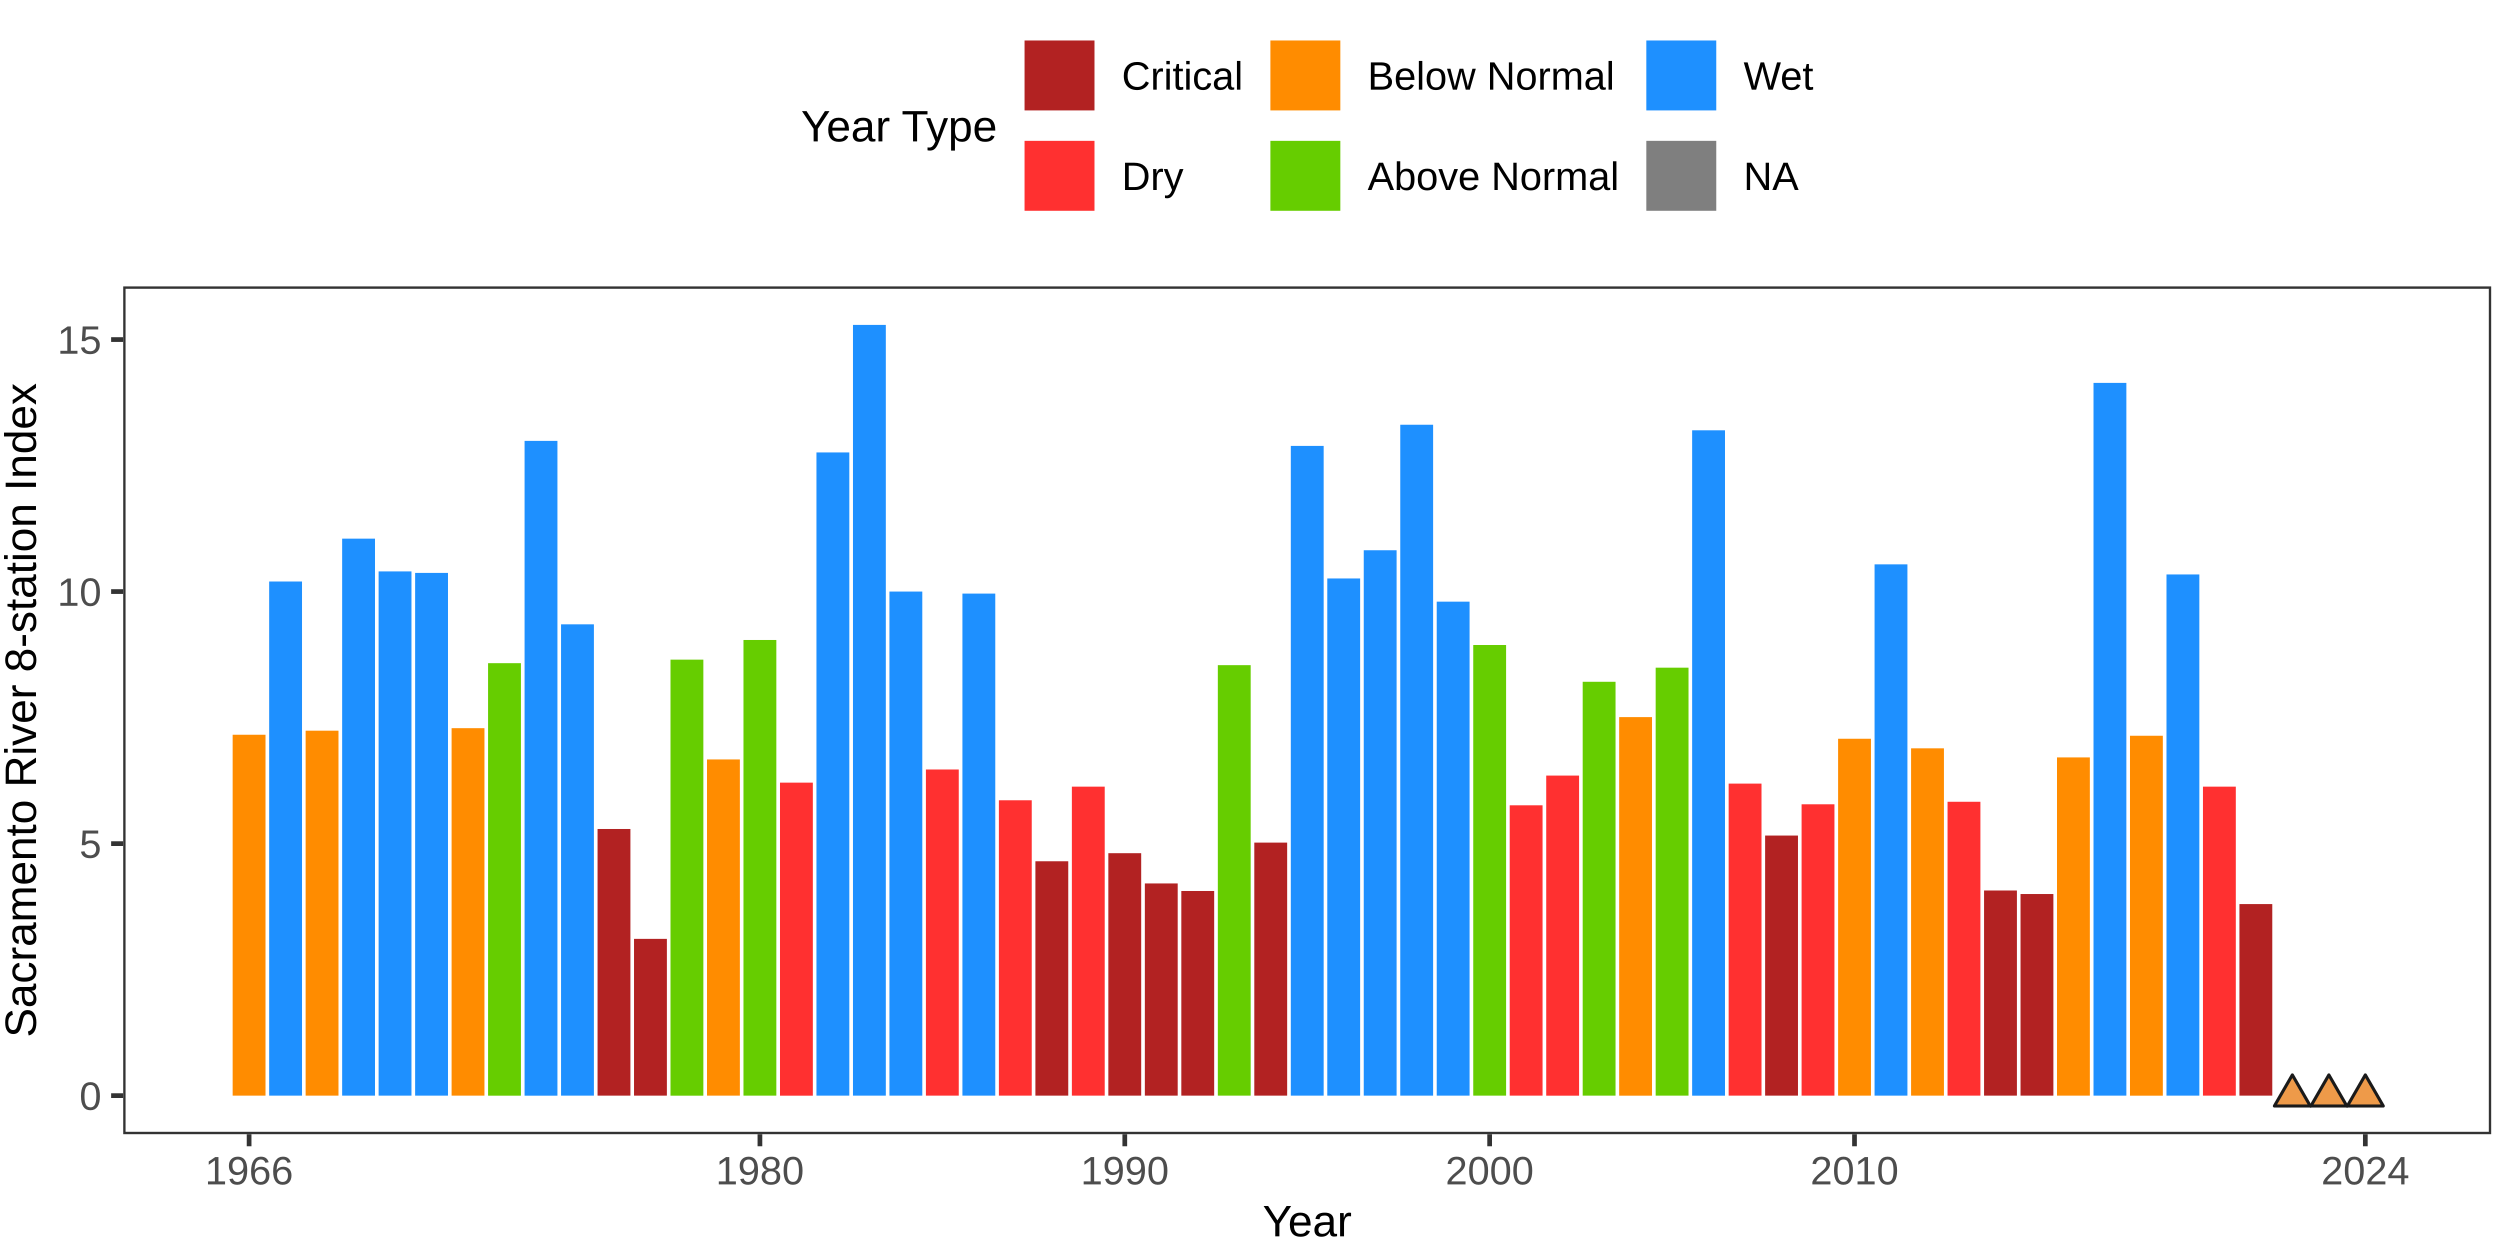
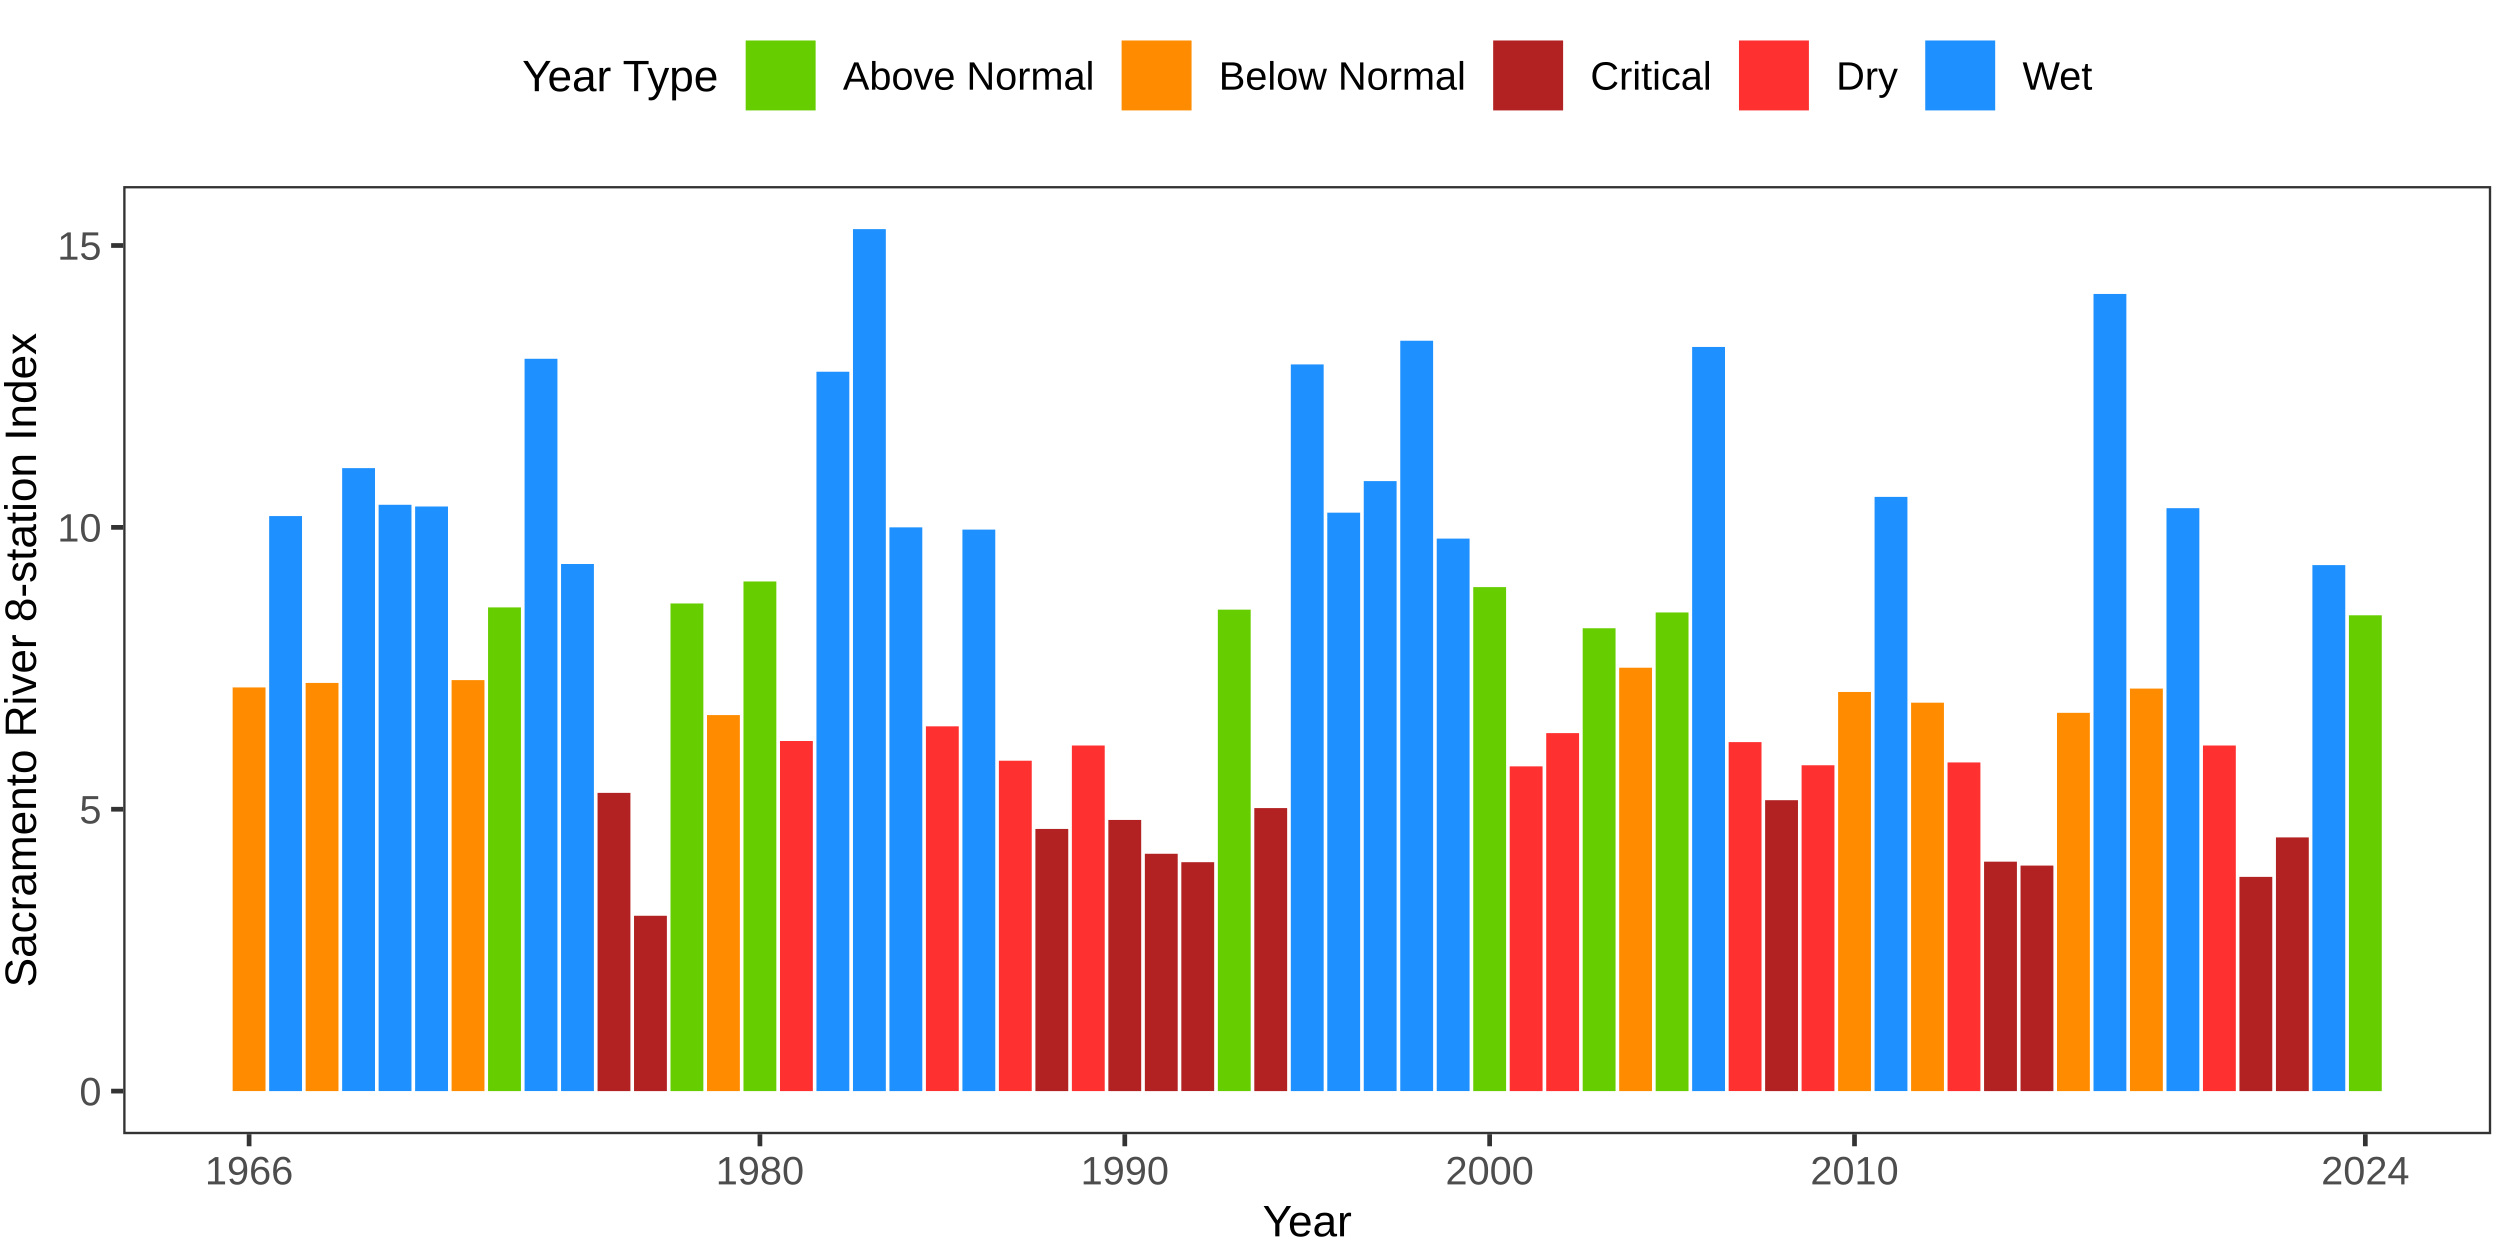
<svg xmlns="http://www.w3.org/2000/svg" class="svglite" width="566.93pt" height="283.46pt" viewBox="0 0 566.93 283.46">
  <defs>
    <style type="text/css">
    .svglite line, .svglite polyline, .svglite polygon, .svglite path, .svglite rect, .svglite circle {
      fill: none;
      stroke: #000000;
      stroke-linecap: round;
      stroke-linejoin: round;
      stroke-miterlimit: 10.00;
    }
    .svglite text {
      white-space: pre;
    }
  </style>
  </defs>
  <rect width="100%" height="100%" style="stroke: none; fill: #FFFFFF;" />
  <defs>
    <clipPath id="cpMC4wMHw1NjYuOTN8MC4wMHwyODMuNDY=">
      <rect x="0.00" y="0.00" width="566.93" height="283.46" />
    </clipPath>
  </defs>
  <g clip-path="url(#cpMC4wMHw1NjYuOTN8MC4wMHwyODMuNDY=)">
    <rect x="0.00" y="0.00" width="566.93" height="283.46" style="stroke-width: 1.07; stroke: #FFFFFF; fill: #FFFFFF;" />
  </g>
  <defs>
-     <clipPath id="cpMjcuOTR8NTY0Ljk0fDY0Ljk1fDI1Ny4yMA==">
-       <rect x="27.94" y="64.95" width="536.99" height="192.25" />
+     <clipPath id="cpMjcuOTR8NTY0Ljk0fDQyLjE5fDI1Ny4yMA==">
+       <rect x="27.94" y="42.19" width="536.99" height="215.01" />
    </clipPath>
  </defs>
-   <g clip-path="url(#cpMjcuOTR8NTY0Ljk0fDY0Ljk1fDI1Ny4yMA==)">
-     <rect x="27.94" y="64.95" width="536.99" height="192.25" style="stroke-width: 1.07; stroke: none; fill: #FFFFFF;" />
-     <rect x="52.76" y="166.62" width="7.45" height="81.84" style="stroke-width: 1.07; stroke: none; stroke-linecap: butt; stroke-linejoin: miter; fill: #FF8C00;" />
-     <rect x="61.04" y="131.87" width="7.45" height="116.59" style="stroke-width: 1.07; stroke: none; stroke-linecap: butt; stroke-linejoin: miter; fill: #1E90FF;" />
-     <rect x="69.31" y="165.70" width="7.45" height="82.76" style="stroke-width: 1.07; stroke: none; stroke-linecap: butt; stroke-linejoin: miter; fill: #FF8C00;" />
-     <rect x="77.59" y="122.15" width="7.45" height="126.31" style="stroke-width: 1.07; stroke: none; stroke-linecap: butt; stroke-linejoin: miter; fill: #1E90FF;" />
-     <rect x="85.86" y="129.58" width="7.45" height="118.88" style="stroke-width: 1.07; stroke: none; stroke-linecap: butt; stroke-linejoin: miter; fill: #1E90FF;" />
-     <rect x="94.14" y="129.92" width="7.45" height="118.54" style="stroke-width: 1.07; stroke: none; stroke-linecap: butt; stroke-linejoin: miter; fill: #1E90FF;" />
-     <rect x="102.41" y="165.13" width="7.45" height="83.33" style="stroke-width: 1.07; stroke: none; stroke-linecap: butt; stroke-linejoin: miter; fill: #FF8C00;" />
-     <rect x="110.68" y="150.39" width="7.45" height="98.08" style="stroke-width: 1.07; stroke: none; stroke-linecap: butt; stroke-linejoin: miter; fill: #66CD00;" />
-     <rect x="118.96" y="99.98" width="7.45" height="148.49" style="stroke-width: 1.07; stroke: none; stroke-linecap: butt; stroke-linejoin: miter; fill: #1E90FF;" />
-     <rect x="127.23" y="141.58" width="7.45" height="106.88" style="stroke-width: 1.07; stroke: none; stroke-linecap: butt; stroke-linejoin: miter; fill: #1E90FF;" />
-     <rect x="135.51" y="187.99" width="7.45" height="60.47" style="stroke-width: 1.07; stroke: none; stroke-linecap: butt; stroke-linejoin: miter; fill: #B22222;" />
-     <rect x="143.78" y="212.91" width="7.45" height="35.55" style="stroke-width: 1.07; stroke: none; stroke-linecap: butt; stroke-linejoin: miter; fill: #B22222;" />
-     <rect x="152.05" y="149.59" width="7.45" height="98.88" style="stroke-width: 1.07; stroke: none; stroke-linecap: butt; stroke-linejoin: miter; fill: #66CD00;" />
-     <rect x="160.33" y="172.22" width="7.45" height="76.24" style="stroke-width: 1.07; stroke: none; stroke-linecap: butt; stroke-linejoin: miter; fill: #FF8C00;" />
-     <rect x="168.60" y="145.13" width="7.45" height="103.33" style="stroke-width: 1.07; stroke: none; stroke-linecap: butt; stroke-linejoin: miter; fill: #66CD00;" />
-     <rect x="176.88" y="177.48" width="7.45" height="70.99" style="stroke-width: 1.07; stroke: none; stroke-linecap: butt; stroke-linejoin: miter; fill: #FF3030;" />
-     <rect x="185.15" y="102.60" width="7.45" height="145.86" style="stroke-width: 1.07; stroke: none; stroke-linecap: butt; stroke-linejoin: miter; fill: #1E90FF;" />
-     <rect x="193.43" y="73.68" width="7.45" height="174.78" style="stroke-width: 1.07; stroke: none; stroke-linecap: butt; stroke-linejoin: miter; fill: #1E90FF;" />
-     <rect x="201.70" y="134.15" width="7.45" height="114.31" style="stroke-width: 1.07; stroke: none; stroke-linecap: butt; stroke-linejoin: miter; fill: #1E90FF;" />
-     <rect x="209.97" y="174.50" width="7.45" height="73.96" style="stroke-width: 1.07; stroke: none; stroke-linecap: butt; stroke-linejoin: miter; fill: #FF3030;" />
-     <rect x="218.25" y="134.61" width="7.45" height="113.85" style="stroke-width: 1.07; stroke: none; stroke-linecap: butt; stroke-linejoin: miter; fill: #1E90FF;" />
-     <rect x="226.52" y="181.48" width="7.45" height="66.98" style="stroke-width: 1.07; stroke: none; stroke-linecap: butt; stroke-linejoin: miter; fill: #FF3030;" />
-     <rect x="234.80" y="195.31" width="7.45" height="53.15" style="stroke-width: 1.07; stroke: none; stroke-linecap: butt; stroke-linejoin: miter; fill: #B22222;" />
-     <rect x="243.07" y="178.39" width="7.45" height="70.07" style="stroke-width: 1.07; stroke: none; stroke-linecap: butt; stroke-linejoin: miter; fill: #FF3030;" />
-     <rect x="251.34" y="193.48" width="7.45" height="54.98" style="stroke-width: 1.07; stroke: none; stroke-linecap: butt; stroke-linejoin: miter; fill: #B22222;" />
-     <rect x="259.62" y="200.34" width="7.45" height="48.12" style="stroke-width: 1.07; stroke: none; stroke-linecap: butt; stroke-linejoin: miter; fill: #B22222;" />
-     <rect x="267.89" y="202.05" width="7.45" height="46.41" style="stroke-width: 1.07; stroke: none; stroke-linecap: butt; stroke-linejoin: miter; fill: #B22222;" />
-     <rect x="276.17" y="150.84" width="7.45" height="97.62" style="stroke-width: 1.07; stroke: none; stroke-linecap: butt; stroke-linejoin: miter; fill: #66CD00;" />
-     <rect x="284.44" y="191.08" width="7.45" height="57.38" style="stroke-width: 1.07; stroke: none; stroke-linecap: butt; stroke-linejoin: miter; fill: #B22222;" />
-     <rect x="292.72" y="101.12" width="7.45" height="147.34" style="stroke-width: 1.07; stroke: none; stroke-linecap: butt; stroke-linejoin: miter; fill: #1E90FF;" />
-     <rect x="300.99" y="131.18" width="7.45" height="117.28" style="stroke-width: 1.07; stroke: none; stroke-linecap: butt; stroke-linejoin: miter; fill: #1E90FF;" />
-     <rect x="309.26" y="124.78" width="7.45" height="123.68" style="stroke-width: 1.07; stroke: none; stroke-linecap: butt; stroke-linejoin: miter; fill: #1E90FF;" />
-     <rect x="317.54" y="96.32" width="7.45" height="152.14" style="stroke-width: 1.07; stroke: none; stroke-linecap: butt; stroke-linejoin: miter; fill: #1E90FF;" />
-     <rect x="325.81" y="136.44" width="7.45" height="112.02" style="stroke-width: 1.07; stroke: none; stroke-linecap: butt; stroke-linejoin: miter; fill: #1E90FF;" />
-     <rect x="334.09" y="146.27" width="7.45" height="102.19" style="stroke-width: 1.07; stroke: none; stroke-linecap: butt; stroke-linejoin: miter; fill: #66CD00;" />
-     <rect x="342.36" y="182.62" width="7.45" height="65.84" style="stroke-width: 1.07; stroke: none; stroke-linecap: butt; stroke-linejoin: miter; fill: #FF3030;" />
-     <rect x="350.64" y="175.88" width="7.45" height="72.59" style="stroke-width: 1.07; stroke: none; stroke-linecap: butt; stroke-linejoin: miter; fill: #FF3030;" />
-     <rect x="358.91" y="154.61" width="7.45" height="93.85" style="stroke-width: 1.07; stroke: none; stroke-linecap: butt; stroke-linejoin: miter; fill: #66CD00;" />
-     <rect x="367.18" y="162.62" width="7.45" height="85.85" style="stroke-width: 1.07; stroke: none; stroke-linecap: butt; stroke-linejoin: miter; fill: #FF8C00;" />
-     <rect x="375.46" y="151.41" width="7.45" height="97.05" style="stroke-width: 1.07; stroke: none; stroke-linecap: butt; stroke-linejoin: miter; fill: #66CD00;" />
-     <rect x="383.73" y="97.58" width="7.45" height="150.89" style="stroke-width: 1.07; stroke: none; stroke-linecap: butt; stroke-linejoin: miter; fill: #1E90FF;" />
-     <rect x="392.01" y="177.70" width="7.45" height="70.76" style="stroke-width: 1.07; stroke: none; stroke-linecap: butt; stroke-linejoin: miter; fill: #FF3030;" />
-     <rect x="400.28" y="189.48" width="7.45" height="58.98" style="stroke-width: 1.07; stroke: none; stroke-linecap: butt; stroke-linejoin: miter; fill: #B22222;" />
-     <rect x="408.55" y="182.39" width="7.45" height="66.07" style="stroke-width: 1.07; stroke: none; stroke-linecap: butt; stroke-linejoin: miter; fill: #FF3030;" />
-     <rect x="416.83" y="167.53" width="7.45" height="80.93" style="stroke-width: 1.07; stroke: none; stroke-linecap: butt; stroke-linejoin: miter; fill: #FF8C00;" />
-     <rect x="425.10" y="127.98" width="7.45" height="120.48" style="stroke-width: 1.07; stroke: none; stroke-linecap: butt; stroke-linejoin: miter; fill: #1E90FF;" />
-     <rect x="433.38" y="169.70" width="7.45" height="78.76" style="stroke-width: 1.07; stroke: none; stroke-linecap: butt; stroke-linejoin: miter; fill: #FF8C00;" />
-     <rect x="441.65" y="181.82" width="7.45" height="66.64" style="stroke-width: 1.07; stroke: none; stroke-linecap: butt; stroke-linejoin: miter; fill: #FF3030;" />
-     <rect x="449.93" y="201.94" width="7.45" height="46.52" style="stroke-width: 1.07; stroke: none; stroke-linecap: butt; stroke-linejoin: miter; fill: #B22222;" />
-     <rect x="458.20" y="202.74" width="7.45" height="45.72" style="stroke-width: 1.07; stroke: none; stroke-linecap: butt; stroke-linejoin: miter; fill: #B22222;" />
-     <rect x="466.47" y="171.76" width="7.45" height="76.70" style="stroke-width: 1.07; stroke: none; stroke-linecap: butt; stroke-linejoin: miter; fill: #FF8C00;" />
-     <rect x="474.75" y="86.83" width="7.45" height="161.63" style="stroke-width: 1.07; stroke: none; stroke-linecap: butt; stroke-linejoin: miter; fill: #1E90FF;" />
-     <rect x="483.02" y="166.85" width="7.45" height="81.62" style="stroke-width: 1.07; stroke: none; stroke-linecap: butt; stroke-linejoin: miter; fill: #FF8C00;" />
-     <rect x="491.30" y="130.27" width="7.45" height="118.19" style="stroke-width: 1.07; stroke: none; stroke-linecap: butt; stroke-linejoin: miter; fill: #1E90FF;" />
-     <rect x="499.57" y="178.39" width="7.45" height="70.07" style="stroke-width: 1.07; stroke: none; stroke-linecap: butt; stroke-linejoin: miter; fill: #FF3030;" />
-     <rect x="507.84" y="205.02" width="7.45" height="43.44" style="stroke-width: 1.07; stroke: none; stroke-linecap: butt; stroke-linejoin: miter; fill: #B22222;" />
-     <polygon points="519.84,243.76 523.91,250.81 515.77,250.81 " style="stroke-width: 0.71; stroke: #1A1A1A; fill: #EE9A49;" />
-     <polygon points="528.12,243.76 532.19,250.81 524.05,250.81 " style="stroke-width: 0.71; stroke: #1A1A1A; fill: #EE9A49;" />
-     <polygon points="536.39,243.76 540.46,250.81 532.32,250.81 " style="stroke-width: 0.71; stroke: #1A1A1A; fill: #EE9A49;" />
-     <rect x="27.94" y="64.95" width="536.99" height="192.25" style="stroke-width: 1.07; stroke: #333333;" />
+   <g clip-path="url(#cpMjcuOTR8NTY0Ljk0fDQyLjE5fDI1Ny4yMA==)">
+     <rect x="27.94" y="42.19" width="536.99" height="215.01" style="stroke-width: 1.07; stroke: none; fill: #FFFFFF;" />
+     <rect x="52.76" y="155.89" width="7.45" height="91.53" style="stroke-width: 1.07; stroke: none; stroke-linecap: butt; stroke-linejoin: miter; fill: #FF8C00;" />
+     <rect x="61.04" y="117.03" width="7.45" height="130.40" style="stroke-width: 1.07; stroke: none; stroke-linecap: butt; stroke-linejoin: miter; fill: #1E90FF;" />
+     <rect x="69.31" y="154.87" width="7.45" height="92.56" style="stroke-width: 1.07; stroke: none; stroke-linecap: butt; stroke-linejoin: miter; fill: #FF8C00;" />
+     <rect x="77.59" y="106.16" width="7.45" height="141.26" style="stroke-width: 1.07; stroke: none; stroke-linecap: butt; stroke-linejoin: miter; fill: #1E90FF;" />
+     <rect x="85.86" y="114.47" width="7.45" height="132.95" style="stroke-width: 1.07; stroke: none; stroke-linecap: butt; stroke-linejoin: miter; fill: #1E90FF;" />
+     <rect x="94.14" y="114.86" width="7.45" height="132.57" style="stroke-width: 1.07; stroke: none; stroke-linecap: butt; stroke-linejoin: miter; fill: #1E90FF;" />
+     <rect x="102.41" y="154.23" width="7.45" height="93.20" style="stroke-width: 1.07; stroke: none; stroke-linecap: butt; stroke-linejoin: miter; fill: #FF8C00;" />
+     <rect x="110.68" y="137.74" width="7.45" height="109.69" style="stroke-width: 1.07; stroke: none; stroke-linecap: butt; stroke-linejoin: miter; fill: #66CD00;" />
+     <rect x="118.96" y="81.36" width="7.45" height="166.06" style="stroke-width: 1.07; stroke: none; stroke-linecap: butt; stroke-linejoin: miter; fill: #1E90FF;" />
+     <rect x="127.23" y="127.90" width="7.45" height="119.53" style="stroke-width: 1.07; stroke: none; stroke-linecap: butt; stroke-linejoin: miter; fill: #1E90FF;" />
+     <rect x="135.51" y="179.80" width="7.45" height="67.63" style="stroke-width: 1.07; stroke: none; stroke-linecap: butt; stroke-linejoin: miter; fill: #B22222;" />
+     <rect x="143.78" y="207.67" width="7.45" height="39.76" style="stroke-width: 1.07; stroke: none; stroke-linecap: butt; stroke-linejoin: miter; fill: #B22222;" />
+     <rect x="152.05" y="136.85" width="7.45" height="110.58" style="stroke-width: 1.07; stroke: none; stroke-linecap: butt; stroke-linejoin: miter; fill: #66CD00;" />
+     <rect x="160.33" y="162.16" width="7.45" height="85.27" style="stroke-width: 1.07; stroke: none; stroke-linecap: butt; stroke-linejoin: miter; fill: #FF8C00;" />
+     <rect x="168.60" y="131.86" width="7.45" height="115.57" style="stroke-width: 1.07; stroke: none; stroke-linecap: butt; stroke-linejoin: miter; fill: #66CD00;" />
+     <rect x="176.88" y="168.04" width="7.45" height="79.39" style="stroke-width: 1.07; stroke: none; stroke-linecap: butt; stroke-linejoin: miter; fill: #FF3030;" />
+     <rect x="185.15" y="84.30" width="7.45" height="163.12" style="stroke-width: 1.07; stroke: none; stroke-linecap: butt; stroke-linejoin: miter; fill: #1E90FF;" />
+     <rect x="193.43" y="51.96" width="7.45" height="195.47" style="stroke-width: 1.07; stroke: none; stroke-linecap: butt; stroke-linejoin: miter; fill: #1E90FF;" />
+     <rect x="201.70" y="119.59" width="7.45" height="127.84" style="stroke-width: 1.07; stroke: none; stroke-linecap: butt; stroke-linejoin: miter; fill: #1E90FF;" />
+     <rect x="209.97" y="164.71" width="7.45" height="82.71" style="stroke-width: 1.07; stroke: none; stroke-linecap: butt; stroke-linejoin: miter; fill: #FF3030;" />
+     <rect x="218.25" y="120.10" width="7.45" height="127.33" style="stroke-width: 1.07; stroke: none; stroke-linecap: butt; stroke-linejoin: miter; fill: #1E90FF;" />
+     <rect x="226.52" y="172.51" width="7.45" height="74.91" style="stroke-width: 1.07; stroke: none; stroke-linecap: butt; stroke-linejoin: miter; fill: #FF3030;" />
+     <rect x="234.80" y="187.98" width="7.45" height="59.45" style="stroke-width: 1.07; stroke: none; stroke-linecap: butt; stroke-linejoin: miter; fill: #B22222;" />
+     <rect x="243.07" y="169.06" width="7.45" height="78.37" style="stroke-width: 1.07; stroke: none; stroke-linecap: butt; stroke-linejoin: miter; fill: #FF3030;" />
+     <rect x="251.34" y="185.94" width="7.45" height="61.49" style="stroke-width: 1.07; stroke: none; stroke-linecap: butt; stroke-linejoin: miter; fill: #B22222;" />
+     <rect x="259.62" y="193.61" width="7.45" height="53.82" style="stroke-width: 1.07; stroke: none; stroke-linecap: butt; stroke-linejoin: miter; fill: #B22222;" />
+     <rect x="267.89" y="195.52" width="7.45" height="51.90" style="stroke-width: 1.07; stroke: none; stroke-linecap: butt; stroke-linejoin: miter; fill: #B22222;" />
+     <rect x="276.17" y="138.25" width="7.45" height="109.18" style="stroke-width: 1.07; stroke: none; stroke-linecap: butt; stroke-linejoin: miter; fill: #66CD00;" />
+     <rect x="284.44" y="183.25" width="7.45" height="64.18" style="stroke-width: 1.07; stroke: none; stroke-linecap: butt; stroke-linejoin: miter; fill: #B22222;" />
+     <rect x="292.72" y="82.64" width="7.45" height="164.79" style="stroke-width: 1.07; stroke: none; stroke-linecap: butt; stroke-linejoin: miter; fill: #1E90FF;" />
+     <rect x="300.99" y="116.26" width="7.45" height="131.16" style="stroke-width: 1.07; stroke: none; stroke-linecap: butt; stroke-linejoin: miter; fill: #1E90FF;" />
+     <rect x="309.26" y="109.10" width="7.45" height="138.32" style="stroke-width: 1.07; stroke: none; stroke-linecap: butt; stroke-linejoin: miter; fill: #1E90FF;" />
+     <rect x="317.54" y="77.27" width="7.45" height="170.15" style="stroke-width: 1.07; stroke: none; stroke-linecap: butt; stroke-linejoin: miter; fill: #1E90FF;" />
+     <rect x="325.81" y="122.14" width="7.45" height="125.28" style="stroke-width: 1.07; stroke: none; stroke-linecap: butt; stroke-linejoin: miter; fill: #1E90FF;" />
+     <rect x="334.09" y="133.14" width="7.45" height="114.29" style="stroke-width: 1.07; stroke: none; stroke-linecap: butt; stroke-linejoin: miter; fill: #66CD00;" />
+     <rect x="342.36" y="173.79" width="7.45" height="73.64" style="stroke-width: 1.07; stroke: none; stroke-linecap: butt; stroke-linejoin: miter; fill: #FF3030;" />
+     <rect x="350.64" y="166.25" width="7.45" height="81.18" style="stroke-width: 1.07; stroke: none; stroke-linecap: butt; stroke-linejoin: miter; fill: #FF3030;" />
+     <rect x="358.91" y="142.47" width="7.45" height="104.96" style="stroke-width: 1.07; stroke: none; stroke-linecap: butt; stroke-linejoin: miter; fill: #66CD00;" />
+     <rect x="367.18" y="151.42" width="7.45" height="96.01" style="stroke-width: 1.07; stroke: none; stroke-linecap: butt; stroke-linejoin: miter; fill: #FF8C00;" />
+     <rect x="375.46" y="138.89" width="7.45" height="108.54" style="stroke-width: 1.07; stroke: none; stroke-linecap: butt; stroke-linejoin: miter; fill: #66CD00;" />
+     <rect x="383.73" y="78.68" width="7.45" height="168.75" style="stroke-width: 1.07; stroke: none; stroke-linecap: butt; stroke-linejoin: miter; fill: #1E90FF;" />
+     <rect x="392.01" y="168.29" width="7.45" height="79.13" style="stroke-width: 1.07; stroke: none; stroke-linecap: butt; stroke-linejoin: miter; fill: #FF3030;" />
+     <rect x="400.28" y="181.46" width="7.45" height="65.97" style="stroke-width: 1.07; stroke: none; stroke-linecap: butt; stroke-linejoin: miter; fill: #B22222;" />
+     <rect x="408.55" y="173.54" width="7.45" height="73.89" style="stroke-width: 1.07; stroke: none; stroke-linecap: butt; stroke-linejoin: miter; fill: #FF3030;" />
+     <rect x="416.83" y="156.92" width="7.45" height="90.51" style="stroke-width: 1.07; stroke: none; stroke-linecap: butt; stroke-linejoin: miter; fill: #FF8C00;" />
+     <rect x="425.10" y="112.68" width="7.45" height="134.74" style="stroke-width: 1.07; stroke: none; stroke-linecap: butt; stroke-linejoin: miter; fill: #1E90FF;" />
+     <rect x="433.38" y="159.35" width="7.45" height="88.08" style="stroke-width: 1.07; stroke: none; stroke-linecap: butt; stroke-linejoin: miter; fill: #FF8C00;" />
+     <rect x="441.65" y="172.90" width="7.45" height="74.53" style="stroke-width: 1.07; stroke: none; stroke-linecap: butt; stroke-linejoin: miter; fill: #FF3030;" />
+     <rect x="449.93" y="195.40" width="7.45" height="52.03" style="stroke-width: 1.07; stroke: none; stroke-linecap: butt; stroke-linejoin: miter; fill: #B22222;" />
+     <rect x="458.20" y="196.29" width="7.45" height="51.14" style="stroke-width: 1.07; stroke: none; stroke-linecap: butt; stroke-linejoin: miter; fill: #B22222;" />
+     <rect x="466.47" y="161.65" width="7.45" height="85.78" style="stroke-width: 1.07; stroke: none; stroke-linecap: butt; stroke-linejoin: miter; fill: #FF8C00;" />
+     <rect x="474.75" y="66.66" width="7.45" height="180.77" style="stroke-width: 1.07; stroke: none; stroke-linecap: butt; stroke-linejoin: miter; fill: #1E90FF;" />
+     <rect x="483.02" y="156.15" width="7.45" height="91.28" style="stroke-width: 1.07; stroke: none; stroke-linecap: butt; stroke-linejoin: miter; fill: #FF8C00;" />
+     <rect x="491.30" y="115.24" width="7.45" height="132.19" style="stroke-width: 1.07; stroke: none; stroke-linecap: butt; stroke-linejoin: miter; fill: #1E90FF;" />
+     <rect x="499.57" y="169.06" width="7.45" height="78.37" style="stroke-width: 1.07; stroke: none; stroke-linecap: butt; stroke-linejoin: miter; fill: #FF3030;" />
+     <rect x="507.84" y="198.85" width="7.45" height="48.58" style="stroke-width: 1.07; stroke: none; stroke-linecap: butt; stroke-linejoin: miter; fill: #B22222;" />
+     <rect x="516.12" y="189.90" width="7.45" height="57.53" style="stroke-width: 1.07; stroke: none; stroke-linecap: butt; stroke-linejoin: miter; fill: #B22222;" />
+     <rect x="524.39" y="128.15" width="7.45" height="119.27" style="stroke-width: 1.07; stroke: none; stroke-linecap: butt; stroke-linejoin: miter; fill: #1E90FF;" />
+     <rect x="532.67" y="139.53" width="7.45" height="107.90" style="stroke-width: 1.07; stroke: none; stroke-linecap: butt; stroke-linejoin: miter; fill: #66CD00;" />
+     <rect x="27.94" y="42.19" width="536.99" height="215.01" style="stroke-width: 1.07; stroke: #333333;" />
  </g>
  <g clip-path="url(#cpMC4wMHw1NjYuOTN8MC4wMHwyODMuNDY=)">
-     <text x="23.01" y="251.68" text-anchor="end" style="font-size: 9.00px;fill: #4D4D4D; font-family: &quot;Arial&quot;;" textLength="5.00px" lengthAdjust="spacingAndGlyphs">0</text>
-     <text x="23.01" y="194.53" text-anchor="end" style="font-size: 9.00px;fill: #4D4D4D; font-family: &quot;Arial&quot;;" textLength="5.00px" lengthAdjust="spacingAndGlyphs">5</text>
-     <text x="23.01" y="137.38" text-anchor="end" style="font-size: 9.00px;fill: #4D4D4D; font-family: &quot;Arial&quot;;" textLength="10.01px" lengthAdjust="spacingAndGlyphs">10</text>
-     <text x="23.01" y="80.22" text-anchor="end" style="font-size: 9.00px;fill: #4D4D4D; font-family: &quot;Arial&quot;;" textLength="10.01px" lengthAdjust="spacingAndGlyphs">15</text>
-     <polyline points="25.20,248.46 27.94,248.46 " style="stroke-width: 1.07; stroke: #333333; stroke-linecap: butt;" />
-     <polyline points="25.20,191.31 27.94,191.31 " style="stroke-width: 1.07; stroke: #333333; stroke-linecap: butt;" />
-     <polyline points="25.20,134.15 27.94,134.15 " style="stroke-width: 1.07; stroke: #333333; stroke-linecap: butt;" />
-     <polyline points="25.20,77.00 27.94,77.00 " style="stroke-width: 1.07; stroke: #333333; stroke-linecap: butt;" />
+     <text x="23.01" y="250.65" text-anchor="end" style="font-size: 9.00px;fill: #4D4D4D; font-family: &quot;Arial&quot;;" textLength="5.00px" lengthAdjust="spacingAndGlyphs">0</text>
+     <text x="23.01" y="186.73" text-anchor="end" style="font-size: 9.00px;fill: #4D4D4D; font-family: &quot;Arial&quot;;" textLength="5.00px" lengthAdjust="spacingAndGlyphs">5</text>
+     <text x="23.01" y="122.81" text-anchor="end" style="font-size: 9.00px;fill: #4D4D4D; font-family: &quot;Arial&quot;;" textLength="10.01px" lengthAdjust="spacingAndGlyphs">10</text>
+     <text x="23.01" y="58.89" text-anchor="end" style="font-size: 9.00px;fill: #4D4D4D; font-family: &quot;Arial&quot;;" textLength="10.01px" lengthAdjust="spacingAndGlyphs">15</text>
+     <polyline points="25.20,247.43 27.94,247.43 " style="stroke-width: 1.07; stroke: #333333; stroke-linecap: butt;" />
+     <polyline points="25.20,183.51 27.94,183.51 " style="stroke-width: 1.07; stroke: #333333; stroke-linecap: butt;" />
+     <polyline points="25.20,119.59 27.94,119.59 " style="stroke-width: 1.07; stroke: #333333; stroke-linecap: butt;" />
+     <polyline points="25.20,55.67 27.94,55.67 " style="stroke-width: 1.07; stroke: #333333; stroke-linecap: butt;" />
    <polyline points="56.49,259.94 56.49,257.20 " style="stroke-width: 1.07; stroke: #333333; stroke-linecap: butt;" />
    <polyline points="172.33,259.94 172.33,257.20 " style="stroke-width: 1.07; stroke: #333333; stroke-linecap: butt;" />
    <polyline points="255.07,259.94 255.07,257.20 " style="stroke-width: 1.07; stroke: #333333; stroke-linecap: butt;" />
    <polyline points="337.81,259.94 337.81,257.20 " style="stroke-width: 1.07; stroke: #333333; stroke-linecap: butt;" />
    <polyline points="420.55,259.94 420.55,257.20 " style="stroke-width: 1.07; stroke: #333333; stroke-linecap: butt;" />
    <polyline points="536.39,259.94 536.39,257.20 " style="stroke-width: 1.07; stroke: #333333; stroke-linecap: butt;" />
    <text x="56.49" y="268.58" text-anchor="middle" style="font-size: 9.00px;fill: #4D4D4D; font-family: &quot;Arial&quot;;" textLength="20.02px" lengthAdjust="spacingAndGlyphs">1966</text>
    <text x="172.33" y="268.58" text-anchor="middle" style="font-size: 9.00px;fill: #4D4D4D; font-family: &quot;Arial&quot;;" textLength="20.02px" lengthAdjust="spacingAndGlyphs">1980</text>
    <text x="255.07" y="268.58" text-anchor="middle" style="font-size: 9.00px;fill: #4D4D4D; font-family: &quot;Arial&quot;;" textLength="20.02px" lengthAdjust="spacingAndGlyphs">1990</text>
    <text x="337.81" y="268.58" text-anchor="middle" style="font-size: 9.00px;fill: #4D4D4D; font-family: &quot;Arial&quot;;" textLength="20.02px" lengthAdjust="spacingAndGlyphs">2000</text>
    <text x="420.55" y="268.58" text-anchor="middle" style="font-size: 9.00px;fill: #4D4D4D; font-family: &quot;Arial&quot;;" textLength="20.02px" lengthAdjust="spacingAndGlyphs">2010</text>
    <text x="536.39" y="268.58" text-anchor="middle" style="font-size: 9.00px;fill: #4D4D4D; font-family: &quot;Arial&quot;;" textLength="20.02px" lengthAdjust="spacingAndGlyphs">2024</text>
    <text x="296.44" y="280.37" text-anchor="middle" style="font-size: 10.00px; font-family: &quot;Arial&quot;;" textLength="20.22px" lengthAdjust="spacingAndGlyphs">Year</text>
-     <text transform="translate(8.16,161.07) rotate(-90)" text-anchor="middle" style="font-size: 10.00px; font-family: &quot;Arial&quot;;" textLength="148.49px" lengthAdjust="spacingAndGlyphs">Sacramento River 8-station Index</text>
-     <rect x="176.17" y="2.99" width="240.53" height="51.00" style="stroke-width: 1.07; stroke: none; fill: #FFFFFF;" />
-     <text x="181.65" y="32.07" style="font-size: 10.00px; font-family: &quot;Arial&quot;;" textLength="44.50px" lengthAdjust="spacingAndGlyphs">Year Type</text>
-     <rect x="231.64" y="8.47" width="17.28" height="17.28" style="stroke-width: 1.07; stroke: none; fill: #FFFFFF;" />
-     <rect x="232.34" y="9.18" width="15.86" height="15.86" style="stroke-width: 1.07; stroke: none; stroke-linecap: butt; stroke-linejoin: miter; fill: #B22222;" />
-     <rect x="231.64" y="31.23" width="17.28" height="17.28" style="stroke-width: 1.07; stroke: none; fill: #FFFFFF;" />
-     <rect x="232.34" y="31.94" width="15.86" height="15.86" style="stroke-width: 1.07; stroke: none; stroke-linecap: butt; stroke-linejoin: miter; fill: #FF3030;" />
-     <rect x="287.38" y="8.47" width="17.28" height="17.28" style="stroke-width: 1.07; stroke: none; fill: #FFFFFF;" />
-     <rect x="288.09" y="9.18" width="15.86" height="15.86" style="stroke-width: 1.07; stroke: none; stroke-linecap: butt; stroke-linejoin: miter; fill: #FF8C00;" />
-     <rect x="287.38" y="31.23" width="17.28" height="17.28" style="stroke-width: 1.07; stroke: none; fill: #FFFFFF;" />
-     <rect x="288.09" y="31.94" width="15.86" height="15.86" style="stroke-width: 1.07; stroke: none; stroke-linecap: butt; stroke-linejoin: miter; fill: #66CD00;" />
-     <rect x="372.63" y="8.47" width="17.28" height="17.28" style="stroke-width: 1.07; stroke: none; fill: #FFFFFF;" />
-     <rect x="373.34" y="9.18" width="15.86" height="15.86" style="stroke-width: 1.07; stroke: none; stroke-linecap: butt; stroke-linejoin: miter; fill: #1E90FF;" />
-     <rect x="372.63" y="31.23" width="17.28" height="17.28" style="stroke-width: 1.07; stroke: none; fill: #FFFFFF;" />
-     <rect x="373.34" y="31.94" width="15.86" height="15.86" style="stroke-width: 1.07; stroke: none; stroke-linecap: butt; stroke-linejoin: miter; fill: #7F7F7F;" />
-     <text x="254.39" y="20.33" style="font-size: 9.00px; font-family: &quot;Arial&quot;;" textLength="27.50px" lengthAdjust="spacingAndGlyphs">Critical</text>
-     <text x="254.39" y="43.09" style="font-size: 9.00px; font-family: &quot;Arial&quot;;" textLength="14.00px" lengthAdjust="spacingAndGlyphs">Dry</text>
-     <text x="310.14" y="20.33" style="font-size: 9.00px; font-family: &quot;Arial&quot;;" textLength="56.02px" lengthAdjust="spacingAndGlyphs">Below Normal</text>
-     <text x="310.14" y="43.09" style="font-size: 9.00px; font-family: &quot;Arial&quot;;" textLength="57.02px" lengthAdjust="spacingAndGlyphs">Above Normal</text>
-     <text x="395.39" y="20.33" style="font-size: 9.00px; font-family: &quot;Arial&quot;;" textLength="15.83px" lengthAdjust="spacingAndGlyphs">Wet</text>
-     <text x="395.39" y="43.09" style="font-size: 9.00px; font-family: &quot;Arial&quot;;" textLength="12.51px" lengthAdjust="spacingAndGlyphs">NA</text>
+     <text transform="translate(8.16,149.69) rotate(-90)" text-anchor="middle" style="font-size: 10.00px; font-family: &quot;Arial&quot;;" textLength="148.49px" lengthAdjust="spacingAndGlyphs">Sacramento River 8-station Index</text>
+     <rect x="112.93" y="2.99" width="367.02" height="28.24" style="stroke-width: 1.07; stroke: none; fill: #FFFFFF;" />
+     <text x="118.41" y="20.69" style="font-size: 10.00px; font-family: &quot;Arial&quot;;" textLength="44.50px" lengthAdjust="spacingAndGlyphs">Year Type</text>
+     <rect x="168.39" y="8.47" width="17.28" height="17.28" style="stroke-width: 1.07; stroke: none; fill: #FFFFFF;" />
+     <rect x="169.10" y="9.18" width="15.86" height="15.86" style="stroke-width: 1.07; stroke: none; stroke-linecap: butt; stroke-linejoin: miter; fill: #66CD00;" />
+     <rect x="253.65" y="8.47" width="17.28" height="17.28" style="stroke-width: 1.07; stroke: none; fill: #FFFFFF;" />
+     <rect x="254.35" y="9.18" width="15.86" height="15.86" style="stroke-width: 1.07; stroke: none; stroke-linecap: butt; stroke-linejoin: miter; fill: #FF8C00;" />
+     <rect x="337.90" y="8.47" width="17.28" height="17.28" style="stroke-width: 1.07; stroke: none; fill: #FFFFFF;" />
+     <rect x="338.61" y="9.18" width="15.86" height="15.86" style="stroke-width: 1.07; stroke: none; stroke-linecap: butt; stroke-linejoin: miter; fill: #B22222;" />
+     <rect x="393.64" y="8.47" width="17.28" height="17.28" style="stroke-width: 1.07; stroke: none; fill: #FFFFFF;" />
+     <rect x="394.35" y="9.18" width="15.86" height="15.86" style="stroke-width: 1.07; stroke: none; stroke-linecap: butt; stroke-linejoin: miter; fill: #FF3030;" />
+     <rect x="435.88" y="8.47" width="17.28" height="17.28" style="stroke-width: 1.07; stroke: none; fill: #FFFFFF;" />
+     <rect x="436.59" y="9.18" width="15.86" height="15.86" style="stroke-width: 1.07; stroke: none; stroke-linecap: butt; stroke-linejoin: miter; fill: #1E90FF;" />
+     <text x="191.15" y="20.33" style="font-size: 9.00px; font-family: &quot;Arial&quot;;" textLength="57.02px" lengthAdjust="spacingAndGlyphs">Above Normal</text>
+     <text x="276.40" y="20.33" style="font-size: 9.00px; font-family: &quot;Arial&quot;;" textLength="56.02px" lengthAdjust="spacingAndGlyphs">Below Normal</text>
+     <text x="360.66" y="20.33" style="font-size: 9.00px; font-family: &quot;Arial&quot;;" textLength="27.50px" lengthAdjust="spacingAndGlyphs">Critical</text>
+     <text x="416.40" y="20.33" style="font-size: 9.00px; font-family: &quot;Arial&quot;;" textLength="14.00px" lengthAdjust="spacingAndGlyphs">Dry</text>
+     <text x="458.64" y="20.33" style="font-size: 9.00px; font-family: &quot;Arial&quot;;" textLength="15.83px" lengthAdjust="spacingAndGlyphs">Wet</text>
  </g>
</svg>
